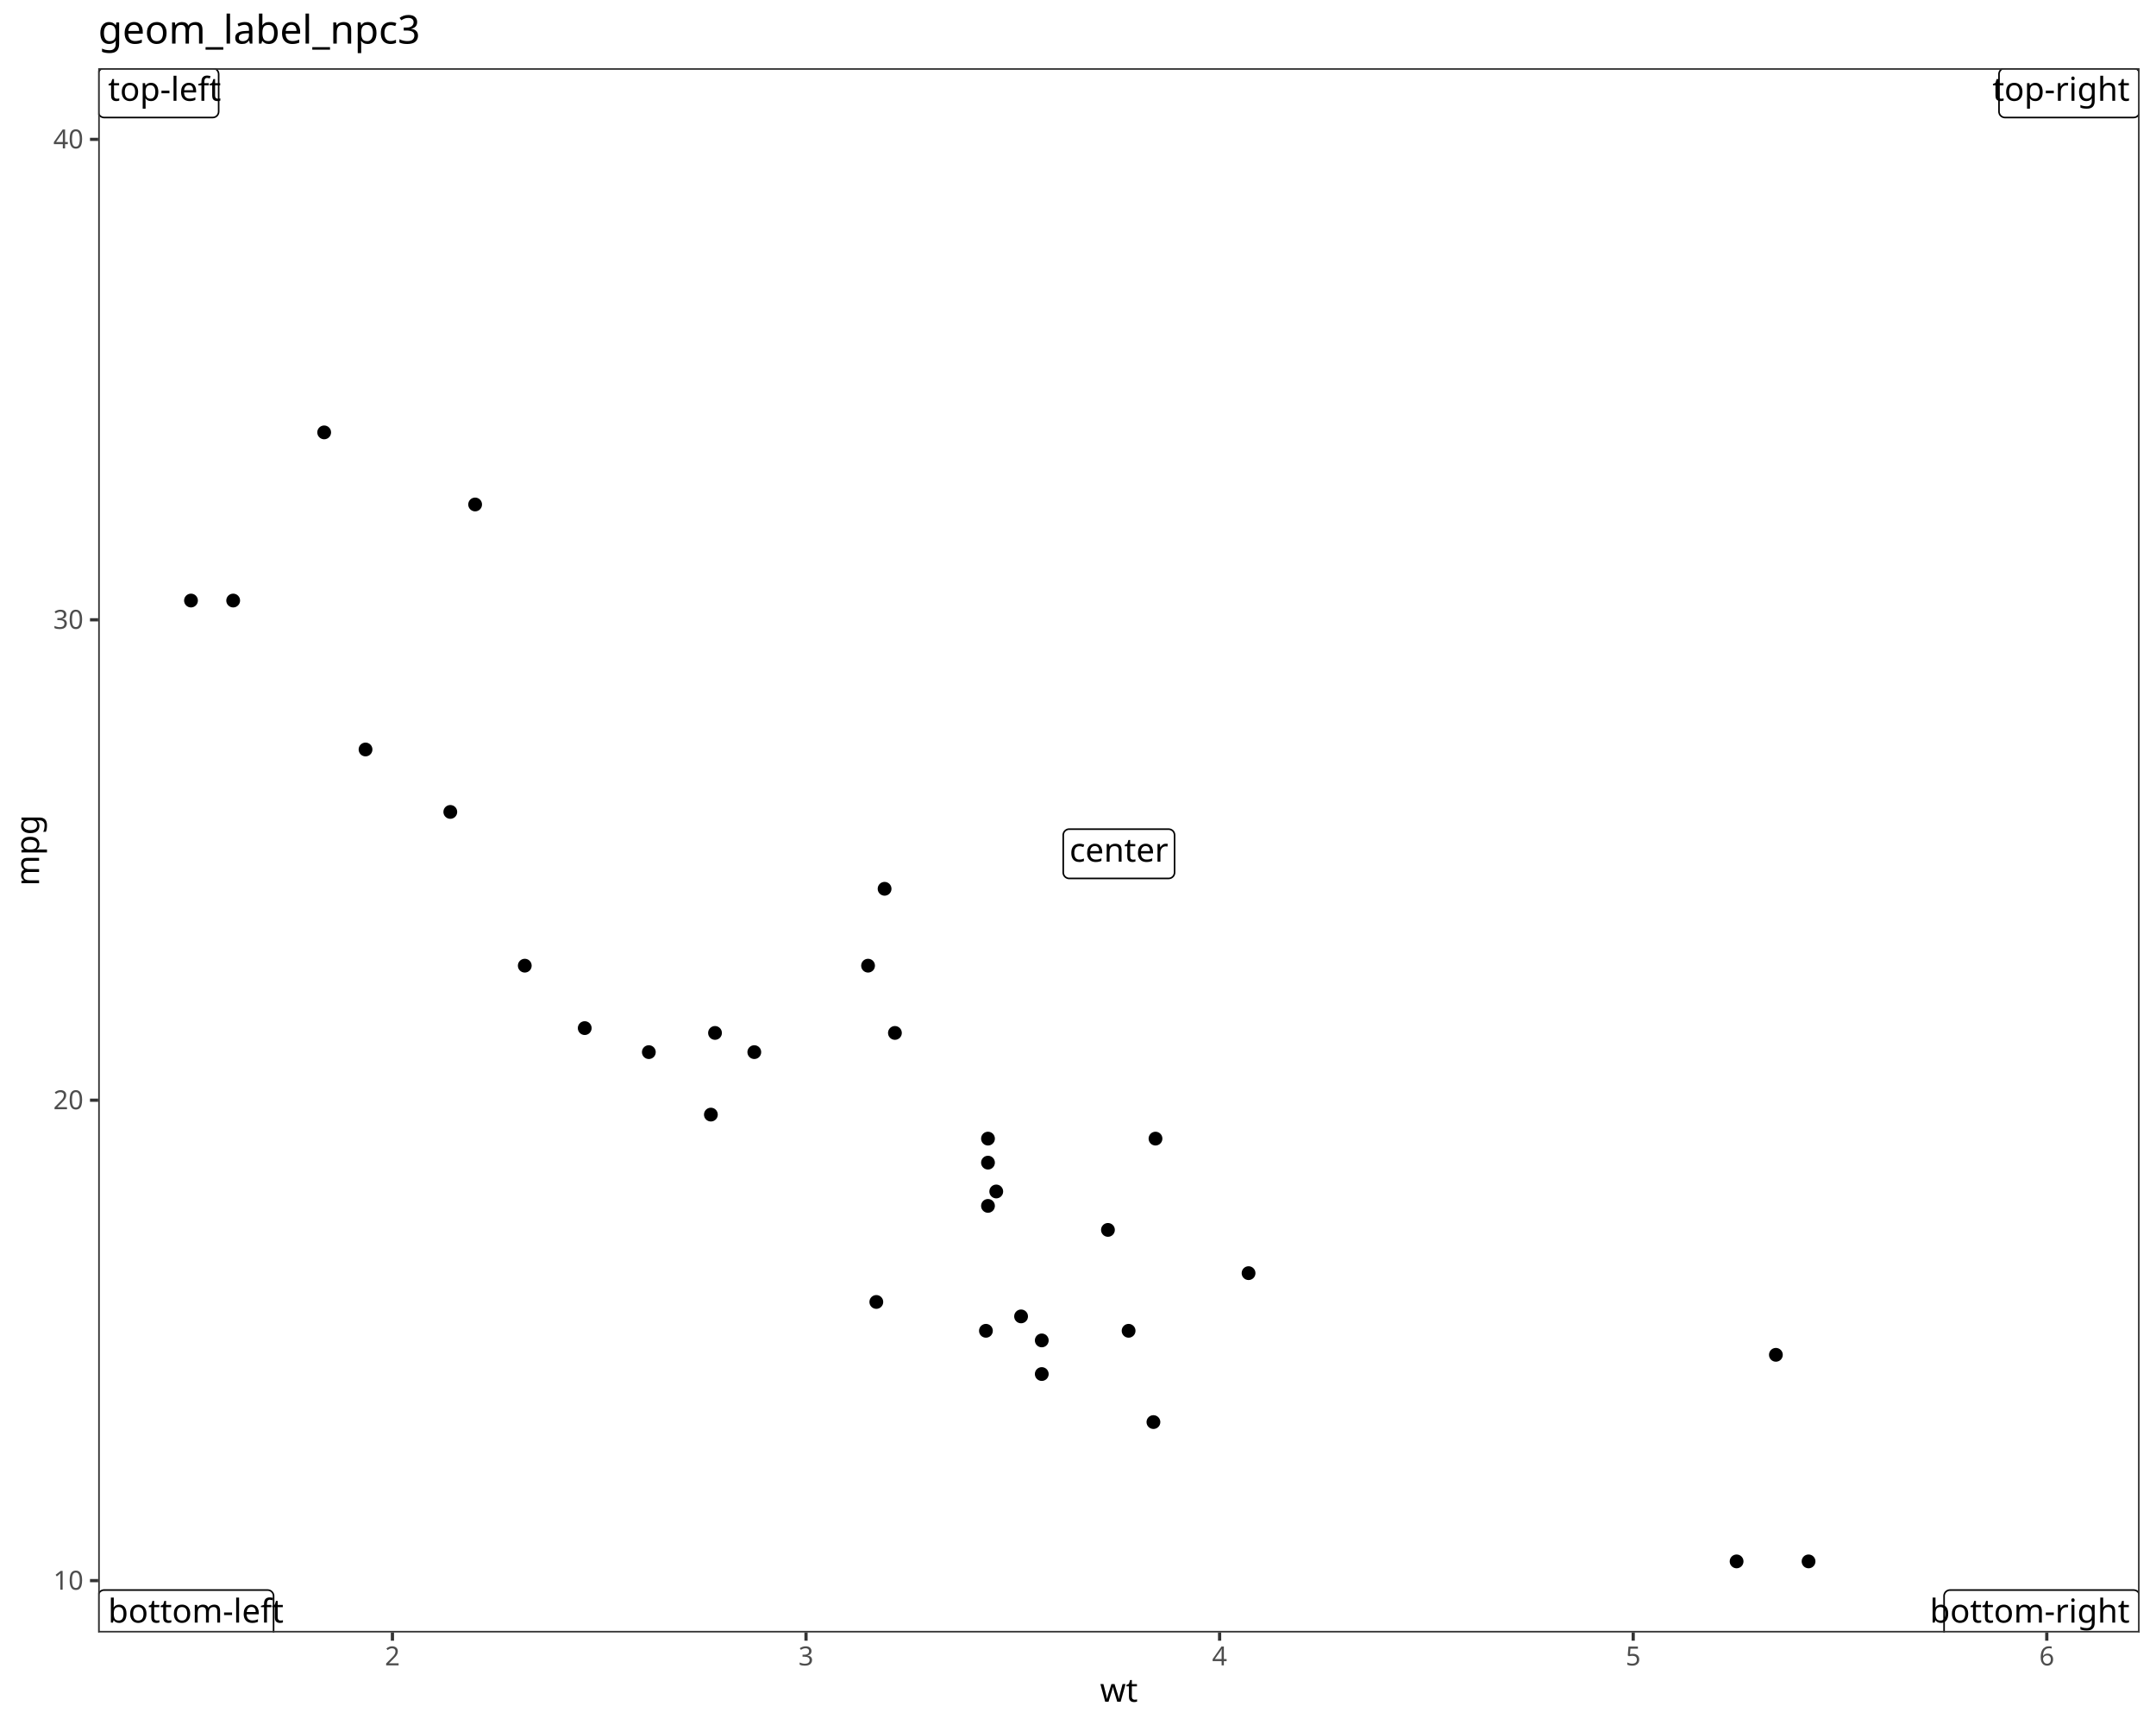
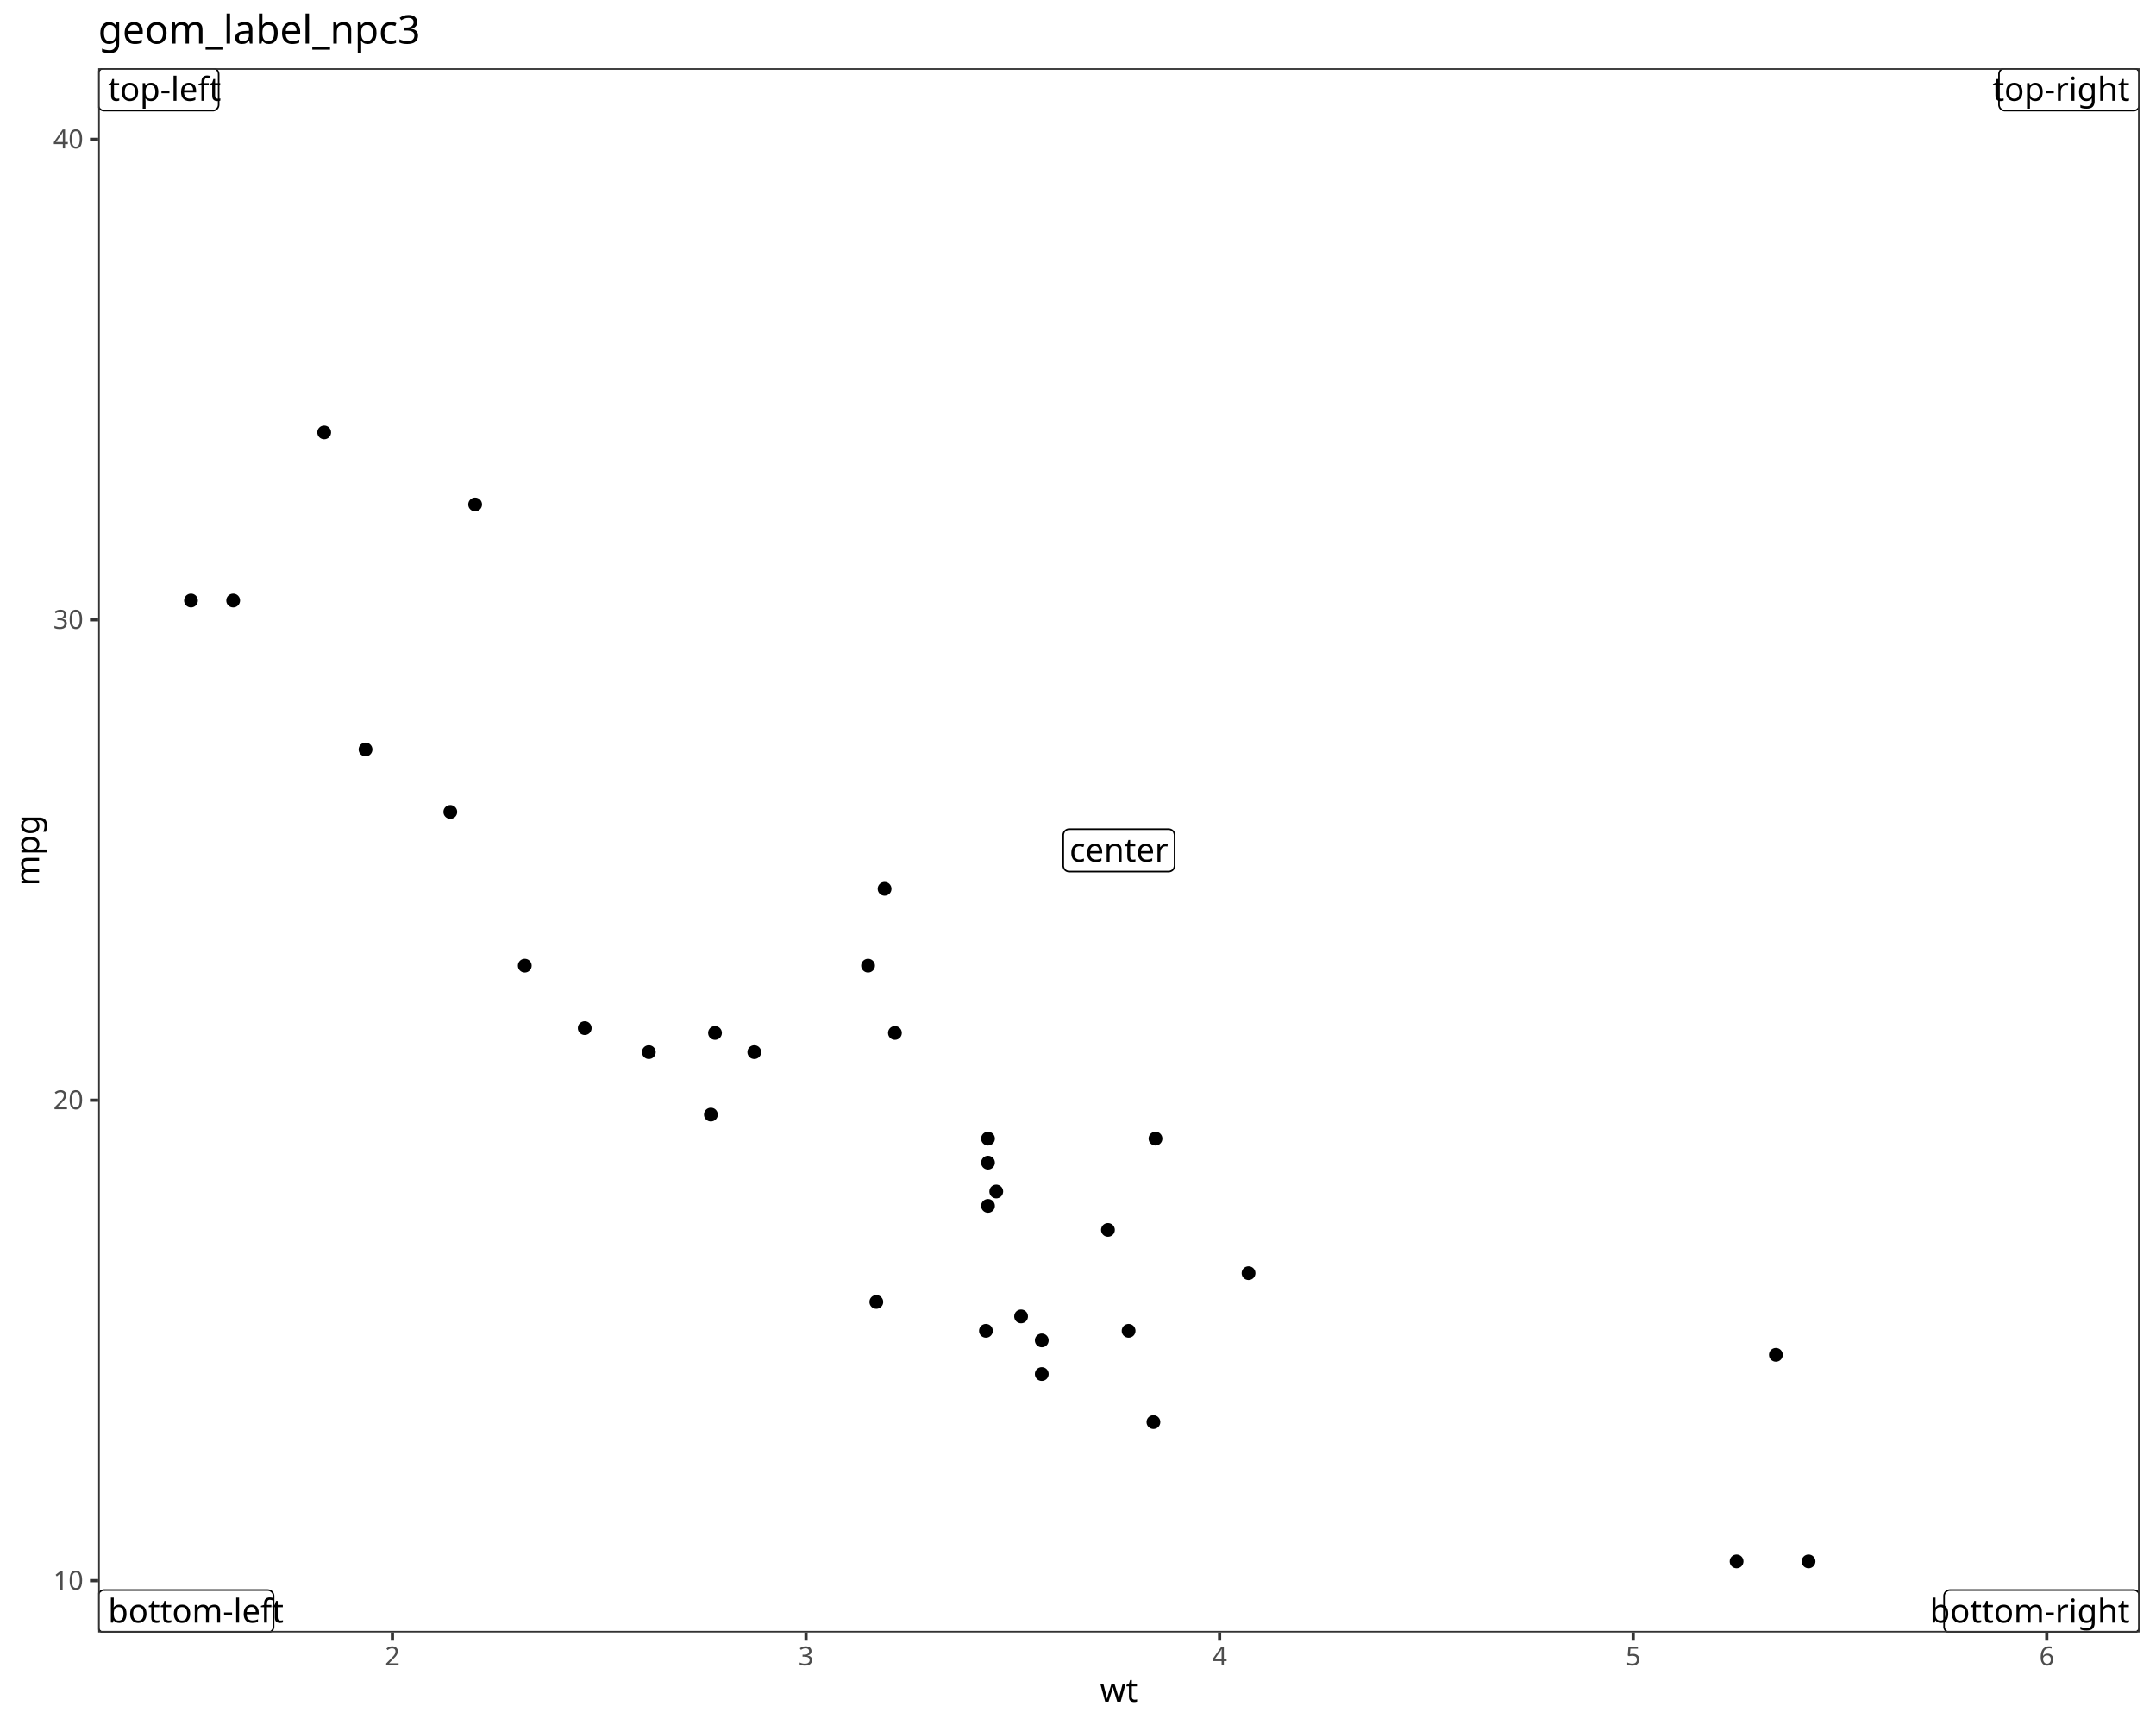
<svg xmlns="http://www.w3.org/2000/svg" class="svglite" data-engine-version="2.0" width="720.00pt" height="576.00pt" viewBox="0 0 720.00 576.00">
  <defs>
    <style type="text/css">
    .svglite line, .svglite polyline, .svglite polygon, .svglite path, .svglite rect, .svglite circle {
      fill: none;
      stroke: #000000;
      stroke-linecap: round;
      stroke-linejoin: round;
      stroke-miterlimit: 10.00;
    }
  </style>
  </defs>
  <rect width="100%" height="100%" style="stroke: none; fill: #FFFFFF;" />
  <defs>
    <clipPath id="cpMC4wMHw3MjAuMDB8MC4wMHw1NzYuMDA=">
      <rect x="0.00" y="0.00" width="720.00" height="576.00" />
    </clipPath>
  </defs>
  <g clip-path="url(#cpMC4wMHw3MjAuMDB8MC4wMHw1NzYuMDA=)">
    <rect x="0.00" y="0.00" width="720.00" height="576.00" style="stroke-width: 1.07; stroke: #FFFFFF; fill: #FFFFFF;" />
  </g>
  <defs>
    <clipPath id="cpMzIuNzl8NzE0LjUyfDIyLjc4fDU0NS4xMQ==">
      <rect x="32.79" y="22.78" width="681.73" height="522.33" />
    </clipPath>
  </defs>
  <g clip-path="url(#cpMzIuNzl8NzE0LjUyfDIyLjc4fDU0NS4xMQ==)">
    <rect x="32.79" y="22.78" width="681.73" height="522.33" style="stroke-width: 1.07; stroke: none; fill: #FFFFFF;" />
    <circle cx="216.68" cy="351.32" r="1.95" style="stroke-width: 0.71; fill: #000000;" />
    <circle cx="251.90" cy="351.32" r="1.95" style="stroke-width: 0.71; fill: #000000;" />
    <circle cx="175.25" cy="322.45" r="1.95" style="stroke-width: 0.71; fill: #000000;" />
    <circle cx="298.86" cy="344.91" r="1.95" style="stroke-width: 0.71; fill: #000000;" />
    <circle cx="329.94" cy="388.22" r="1.95" style="stroke-width: 0.71; fill: #000000;" />
    <circle cx="332.70" cy="397.85" r="1.95" style="stroke-width: 0.71; fill: #000000;" />
    <circle cx="347.90" cy="458.81" r="1.95" style="stroke-width: 0.71; fill: #000000;" />
    <circle cx="295.41" cy="296.78" r="1.95" style="stroke-width: 0.71; fill: #000000;" />
    <circle cx="289.89" cy="322.45" r="1.95" style="stroke-width: 0.71; fill: #000000;" />
    <circle cx="329.94" cy="380.20" r="1.95" style="stroke-width: 0.71; fill: #000000;" />
    <circle cx="329.94" cy="402.66" r="1.95" style="stroke-width: 0.71; fill: #000000;" />
    <circle cx="416.96" cy="425.12" r="1.95" style="stroke-width: 0.71; fill: #000000;" />
    <circle cx="370.00" cy="410.68" r="1.95" style="stroke-width: 0.71; fill: #000000;" />
    <circle cx="376.90" cy="444.37" r="1.95" style="stroke-width: 0.71; fill: #000000;" />
    <circle cx="579.94" cy="521.37" r="1.95" style="stroke-width: 0.71; fill: #000000;" />
    <circle cx="603.97" cy="521.37" r="1.95" style="stroke-width: 0.71; fill: #000000;" />
    <circle cx="593.06" cy="452.39" r="1.95" style="stroke-width: 0.71; fill: #000000;" />
    <circle cx="158.67" cy="168.45" r="1.95" style="stroke-width: 0.71; fill: #000000;" />
    <circle cx="77.87" cy="200.53" r="1.95" style="stroke-width: 0.71; fill: #000000;" />
    <circle cx="108.26" cy="144.38" r="1.95" style="stroke-width: 0.71; fill: #000000;" />
    <circle cx="195.27" cy="343.30" r="1.95" style="stroke-width: 0.71; fill: #000000;" />
    <circle cx="340.99" cy="439.56" r="1.95" style="stroke-width: 0.71; fill: #000000;" />
    <circle cx="329.25" cy="444.37" r="1.95" style="stroke-width: 0.71; fill: #000000;" />
    <circle cx="385.19" cy="474.85" r="1.95" style="stroke-width: 0.71; fill: #000000;" />
    <circle cx="385.88" cy="380.20" r="1.95" style="stroke-width: 0.71; fill: #000000;" />
    <circle cx="122.07" cy="250.26" r="1.95" style="stroke-width: 0.71; fill: #000000;" />
    <circle cx="150.38" cy="271.11" r="1.95" style="stroke-width: 0.71; fill: #000000;" />
    <circle cx="63.78" cy="200.53" r="1.95" style="stroke-width: 0.71; fill: #000000;" />
    <circle cx="292.65" cy="434.74" r="1.95" style="stroke-width: 0.71; fill: #000000;" />
    <circle cx="237.40" cy="372.18" r="1.95" style="stroke-width: 0.71; fill: #000000;" />
    <circle cx="347.90" cy="447.58" r="1.95" style="stroke-width: 0.71; fill: #000000;" />
    <circle cx="238.78" cy="344.91" r="1.95" style="stroke-width: 0.71; fill: #000000;" />
-     <polygon points="34.77,547.40 89.38,547.40 89.30,547.39 89.62,547.38 89.93,547.32 90.23,547.20 90.51,547.05 90.75,546.84 90.96,546.61 91.14,546.34 91.26,546.04 91.34,545.73 91.36,545.42 91.36,545.42 91.36,532.92 91.36,532.92 91.34,532.60 91.26,532.30 91.14,532.00 90.96,531.73 90.75,531.49 90.51,531.29 90.23,531.13 89.93,531.02 89.62,530.96 89.38,530.94 34.77,530.94 35.01,530.96 34.69,530.94 34.38,530.98 34.07,531.07 33.78,531.21 33.52,531.39 33.29,531.61 33.10,531.86 32.95,532.15 32.85,532.45 32.80,532.76 32.79,532.92 32.79,545.42 32.80,545.26 32.80,545.58 32.85,545.89 32.95,546.19 33.10,546.47 33.29,546.73 33.52,546.95 33.78,547.13 34.07,547.27 34.38,547.36 34.69,547.39 " style="stroke-width: 0.53; fill: #FFFFFF;" />
+     <polygon points="34.77,545.11 89.38,545.11 89.30,545.11 89.62,545.10 89.93,545.03 90.23,544.92 90.51,544.76 90.75,544.56 90.96,544.32 91.14,544.05 91.26,543.76 91.34,543.45 91.36,543.13 91.36,543.13 91.36,532.92 91.36,532.92 91.34,532.60 91.26,532.30 91.14,532.00 90.96,531.73 90.75,531.49 90.51,531.29 90.23,531.13 89.93,531.02 89.62,530.96 89.38,530.94 34.77,530.94 35.01,530.96 34.69,530.94 34.38,530.98 34.07,531.07 33.78,531.21 33.52,531.39 33.29,531.61 33.10,531.86 32.95,532.15 32.85,532.45 32.80,532.76 32.79,532.92 32.79,543.13 32.80,542.97 32.80,543.29 32.85,543.61 32.95,543.91 33.10,544.19 33.29,544.45 33.52,544.67 33.78,544.85 34.07,544.98 34.38,545.07 34.69,545.11 " style="stroke-width: 0.53; fill: #FFFFFF;" />
    <text x="36.09" y="541.81" style="font-size: 11.00px; font-family: sans;" textLength="51.97px" lengthAdjust="spacingAndGlyphs">bottom-left</text>
-     <polygon points="34.77,39.24 71.04,39.24 70.96,39.24 71.28,39.22 71.59,39.16 71.89,39.05 72.17,38.89 72.41,38.69 72.62,38.45 72.79,38.18 72.92,37.88 72.99,37.57 73.02,37.26 73.02,37.26 73.02,24.76 73.02,24.76 72.99,24.45 72.92,24.14 72.79,23.84 72.62,23.57 72.41,23.34 72.17,23.13 71.89,22.97 71.59,22.86 71.28,22.80 71.04,22.78 34.77,22.78 35.01,22.80 34.69,22.79 34.38,22.82 34.07,22.91 33.78,23.05 33.52,23.23 33.29,23.45 33.10,23.71 32.95,23.99 32.85,24.29 32.80,24.60 32.79,24.76 32.79,37.26 32.80,37.10 32.80,37.42 32.85,37.73 32.95,38.03 33.10,38.32 33.29,38.57 33.52,38.79 33.78,38.97 34.07,39.11 34.38,39.20 34.69,39.24 " style="stroke-width: 0.53; fill: #FFFFFF;" />
+     <polygon points="34.77,36.95 71.04,36.95 70.96,36.95 71.28,36.94 71.59,36.88 71.89,36.76 72.17,36.60 72.41,36.40 72.62,36.16 72.79,35.89 72.92,35.60 72.99,35.29 73.02,34.97 73.02,34.97 73.02,24.76 73.02,24.76 72.99,24.45 72.92,24.14 72.79,23.84 72.62,23.57 72.41,23.34 72.17,23.13 71.89,22.97 71.59,22.86 71.28,22.80 71.04,22.78 34.77,22.78 35.01,22.80 34.69,22.79 34.38,22.82 34.07,22.91 33.78,23.05 33.52,23.23 33.29,23.45 33.10,23.71 32.95,23.99 32.85,24.29 32.80,24.60 32.79,24.76 32.79,34.97 32.80,34.81 32.80,35.13 32.85,35.45 32.95,35.75 33.10,36.03 33.29,36.29 33.52,36.51 33.78,36.69 34.07,36.82 34.38,36.91 34.69,36.95 " style="stroke-width: 0.53; fill: #FFFFFF;" />
    <text x="36.09" y="33.65" style="font-size: 11.00px; font-family: sans;" textLength="33.63px" lengthAdjust="spacingAndGlyphs">top-left</text>
-     <polygon points="651.21,547.40 712.54,547.40 712.46,547.39 712.78,547.38 713.09,547.32 713.39,547.20 713.67,547.05 713.91,546.84 714.12,546.61 714.29,546.34 714.42,546.04 714.49,545.73 714.52,545.42 714.52,545.42 714.52,532.92 714.52,532.92 714.49,532.60 714.42,532.30 714.29,532.00 714.12,531.73 713.91,531.49 713.67,531.29 713.39,531.13 713.09,531.02 712.78,530.96 712.54,530.94 651.21,530.94 651.45,530.96 651.13,530.94 650.81,530.98 650.50,531.07 650.22,531.21 649.95,531.39 649.72,531.61 649.53,531.86 649.39,532.15 649.28,532.45 649.23,532.76 649.23,532.92 649.23,545.42 649.23,545.26 649.23,545.58 649.28,545.89 649.39,546.19 649.53,546.47 649.72,546.73 649.95,546.95 650.22,547.13 650.50,547.27 650.81,547.36 651.13,547.39 " style="stroke-width: 0.53; fill: #FFFFFF;" />
+     <polygon points="651.21,545.11 712.54,545.11 712.46,545.11 712.78,545.10 713.09,545.03 713.39,544.92 713.67,544.76 713.91,544.56 714.12,544.32 714.29,544.05 714.42,543.76 714.49,543.45 714.52,543.13 714.52,543.13 714.52,532.92 714.52,532.92 714.49,532.60 714.42,532.30 714.29,532.00 714.12,531.73 713.91,531.49 713.67,531.29 713.39,531.13 713.09,531.02 712.78,530.96 712.54,530.94 651.21,530.94 651.45,530.96 651.13,530.94 650.81,530.98 650.50,531.07 650.22,531.21 649.95,531.39 649.72,531.61 649.53,531.86 649.39,532.15 649.28,532.45 649.23,532.76 649.23,532.92 649.23,543.13 649.23,542.97 649.23,543.29 649.28,543.61 649.39,543.91 649.53,544.19 649.72,544.45 649.95,544.67 650.22,544.85 650.50,544.98 650.81,545.07 651.13,545.11 " style="stroke-width: 0.53; fill: #FFFFFF;" />
    <text x="711.22" y="541.81" text-anchor="end" style="font-size: 11.00px; font-family: sans;" textLength="58.69px" lengthAdjust="spacingAndGlyphs">bottom-right</text>
-     <polygon points="669.55,39.24 712.54,39.24 712.46,39.24 712.78,39.22 713.09,39.16 713.39,39.05 713.67,38.89 713.91,38.69 714.12,38.45 714.29,38.18 714.42,37.88 714.49,37.57 714.52,37.26 714.52,37.26 714.52,24.76 714.52,24.76 714.49,24.45 714.42,24.14 714.29,23.84 714.12,23.57 713.91,23.34 713.67,23.13 713.39,22.97 713.09,22.86 712.78,22.80 712.54,22.78 669.55,22.78 669.79,22.80 669.47,22.79 669.15,22.82 668.85,22.91 668.56,23.05 668.30,23.23 668.07,23.45 667.87,23.71 667.73,23.99 667.63,24.29 667.57,24.60 667.57,24.76 667.57,37.26 667.57,37.10 667.57,37.42 667.63,37.73 667.73,38.03 667.87,38.32 668.07,38.57 668.30,38.79 668.56,38.97 668.85,39.11 669.15,39.20 669.47,39.24 " style="stroke-width: 0.53; fill: #FFFFFF;" />
+     <polygon points="669.55,36.95 712.54,36.95 712.46,36.95 712.78,36.94 713.09,36.88 713.39,36.76 713.67,36.60 713.91,36.40 714.12,36.16 714.29,35.89 714.42,35.60 714.49,35.29 714.52,34.97 714.52,34.97 714.52,24.76 714.52,24.76 714.49,24.45 714.42,24.14 714.29,23.84 714.12,23.57 713.91,23.34 713.67,23.13 713.39,22.97 713.09,22.86 712.78,22.80 712.54,22.78 669.55,22.78 669.79,22.80 669.47,22.79 669.15,22.82 668.85,22.91 668.56,23.05 668.30,23.23 668.07,23.45 667.87,23.71 667.73,23.99 667.63,24.29 667.57,24.60 667.57,24.76 667.57,34.97 667.57,34.81 667.57,35.13 667.63,35.45 667.73,35.75 667.87,36.03 668.07,36.29 668.30,36.51 668.56,36.69 668.85,36.82 669.15,36.91 669.47,36.95 " style="stroke-width: 0.53; fill: #FFFFFF;" />
    <text x="711.22" y="33.65" text-anchor="end" style="font-size: 11.00px; font-family: sans;" textLength="40.35px" lengthAdjust="spacingAndGlyphs">top-right</text>
-     <polygon points="357.05,293.32 390.27,293.32 390.19,293.32 390.50,293.30 390.82,293.24 391.11,293.13 391.39,292.97 391.64,292.76 391.85,292.53 392.02,292.26 392.14,291.96 392.22,291.65 392.25,291.34 392.25,291.34 392.25,278.84 392.25,278.84 392.22,278.53 392.14,278.22 392.02,277.92 391.85,277.65 391.64,277.41 391.39,277.21 391.11,277.05 390.82,276.94 390.50,276.88 390.27,276.86 357.05,276.86 357.29,276.88 356.97,276.86 356.65,276.90 356.35,276.99 356.06,277.13 355.80,277.31 355.57,277.53 355.37,277.78 355.23,278.07 355.13,278.37 355.07,278.68 355.07,278.84 355.07,291.34 355.07,291.18 355.07,291.50 355.13,291.81 355.23,292.11 355.37,292.39 355.57,292.65 355.80,292.87 356.06,293.05 356.35,293.19 356.65,293.28 356.97,293.32 " style="stroke-width: 0.53; fill: #FFFFFF;" />
+     <polygon points="357.05,291.03 390.27,291.03 390.19,291.03 390.50,291.02 390.82,290.95 391.11,290.84 391.39,290.68 391.64,290.48 391.85,290.24 392.02,289.97 392.14,289.68 392.22,289.37 392.25,289.05 392.25,289.05 392.25,278.84 392.25,278.84 392.22,278.53 392.14,278.22 392.02,277.92 391.85,277.65 391.64,277.41 391.39,277.21 391.11,277.05 390.82,276.94 390.50,276.88 390.27,276.86 357.05,276.86 357.29,276.88 356.97,276.86 356.65,276.90 356.35,276.99 356.06,277.13 355.80,277.31 355.57,277.53 355.37,277.78 355.23,278.07 355.13,278.37 355.07,278.68 355.07,278.84 355.07,289.05 355.07,288.89 355.07,289.21 355.13,289.53 355.23,289.83 355.37,290.11 355.57,290.37 355.80,290.59 356.06,290.77 356.35,290.90 356.65,290.99 356.97,291.03 " style="stroke-width: 0.53; fill: #FFFFFF;" />
    <text x="373.66" y="287.73" text-anchor="middle" style="font-size: 11.00px; font-family: sans;" textLength="30.58px" lengthAdjust="spacingAndGlyphs">center</text>
    <rect x="32.79" y="22.78" width="681.73" height="522.33" style="stroke-width: 1.07; stroke: #333333;" />
  </g>
  <g clip-path="url(#cpMC4wMHw3MjAuMDB8MC4wMHw1NzYuMDA=)">
    <text x="27.86" y="530.82" text-anchor="end" style="font-size: 8.80px; fill: #4D4D4D; font-family: sans;" textLength="9.79px" lengthAdjust="spacingAndGlyphs">10</text>
    <text x="27.86" y="370.39" text-anchor="end" style="font-size: 8.80px; fill: #4D4D4D; font-family: sans;" textLength="9.79px" lengthAdjust="spacingAndGlyphs">20</text>
    <text x="27.86" y="209.97" text-anchor="end" style="font-size: 8.80px; fill: #4D4D4D; font-family: sans;" textLength="9.79px" lengthAdjust="spacingAndGlyphs">30</text>
    <text x="27.86" y="49.55" text-anchor="end" style="font-size: 8.80px; fill: #4D4D4D; font-family: sans;" textLength="9.79px" lengthAdjust="spacingAndGlyphs">40</text>
    <polyline points="30.05,527.79 32.79,527.79 " style="stroke-width: 1.07; stroke: #333333; stroke-linecap: butt;" />
    <polyline points="30.05,367.37 32.79,367.37 " style="stroke-width: 1.07; stroke: #333333; stroke-linecap: butt;" />
    <polyline points="30.05,206.95 32.79,206.95 " style="stroke-width: 1.07; stroke: #333333; stroke-linecap: butt;" />
    <polyline points="30.05,46.53 32.79,46.53 " style="stroke-width: 1.07; stroke: #333333; stroke-linecap: butt;" />
    <polyline points="131.05,547.85 131.05,545.11 " style="stroke-width: 1.07; stroke: #333333; stroke-linecap: butt;" />
    <polyline points="269.17,547.85 269.17,545.11 " style="stroke-width: 1.07; stroke: #333333; stroke-linecap: butt;" />
    <polyline points="407.29,547.85 407.29,545.11 " style="stroke-width: 1.07; stroke: #333333; stroke-linecap: butt;" />
    <polyline points="545.41,547.85 545.41,545.11 " style="stroke-width: 1.07; stroke: #333333; stroke-linecap: butt;" />
    <polyline points="683.53,547.85 683.53,545.11 " style="stroke-width: 1.07; stroke: #333333; stroke-linecap: butt;" />
    <text x="131.05" y="556.10" text-anchor="middle" style="font-size: 8.80px; fill: #4D4D4D; font-family: sans;" textLength="4.89px" lengthAdjust="spacingAndGlyphs">2</text>
    <text x="269.17" y="556.10" text-anchor="middle" style="font-size: 8.80px; fill: #4D4D4D; font-family: sans;" textLength="4.89px" lengthAdjust="spacingAndGlyphs">3</text>
    <text x="407.29" y="556.10" text-anchor="middle" style="font-size: 8.80px; fill: #4D4D4D; font-family: sans;" textLength="4.89px" lengthAdjust="spacingAndGlyphs">4</text>
    <text x="545.41" y="556.10" text-anchor="middle" style="font-size: 8.80px; fill: #4D4D4D; font-family: sans;" textLength="4.89px" lengthAdjust="spacingAndGlyphs">5</text>
    <text x="683.53" y="556.10" text-anchor="middle" style="font-size: 8.80px; fill: #4D4D4D; font-family: sans;" textLength="4.89px" lengthAdjust="spacingAndGlyphs">6</text>
    <text x="373.66" y="568.24" text-anchor="middle" style="font-size: 11.00px; font-family: sans;" textLength="11.00px" lengthAdjust="spacingAndGlyphs">wt</text>
    <text transform="translate(13.05,283.95) rotate(-90)" text-anchor="middle" style="font-size: 11.00px; font-family: sans;" textLength="21.40px" lengthAdjust="spacingAndGlyphs">mpg</text>
    <text x="32.79" y="14.56" style="font-size: 13.20px; font-family: sans;" textLength="104.23px" lengthAdjust="spacingAndGlyphs">geom_label_npc3</text>
  </g>
</svg>
